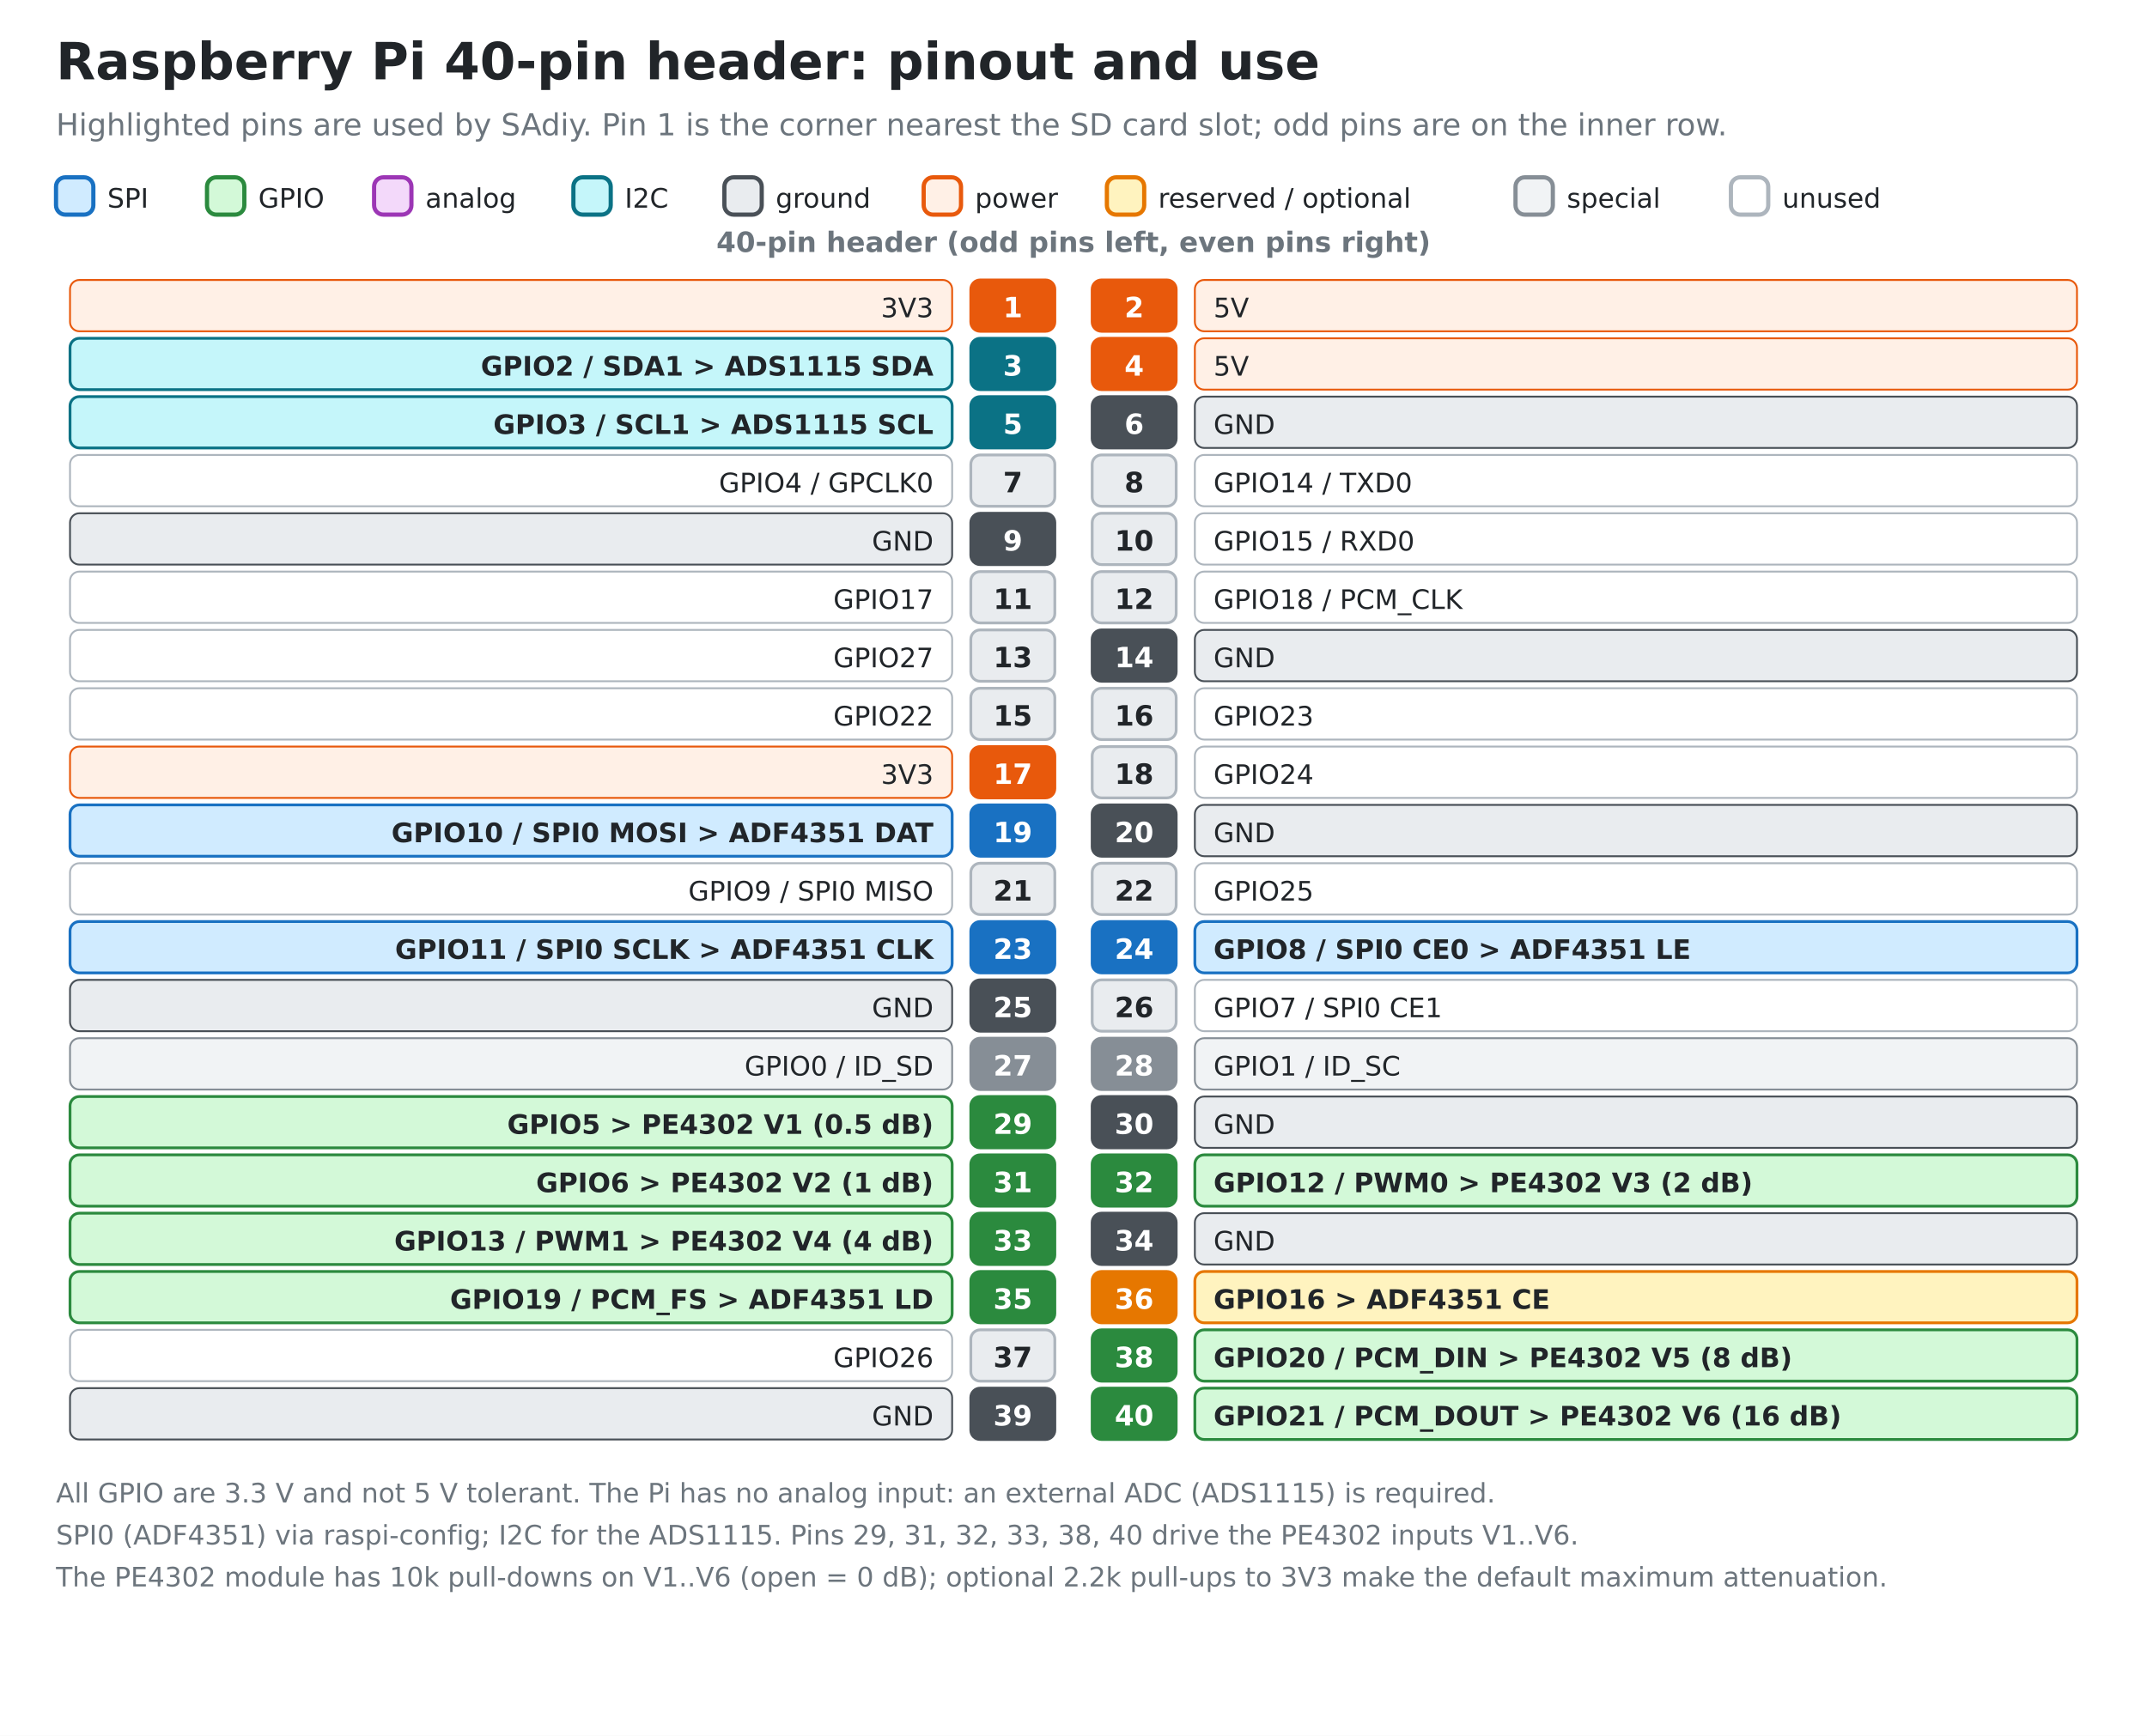
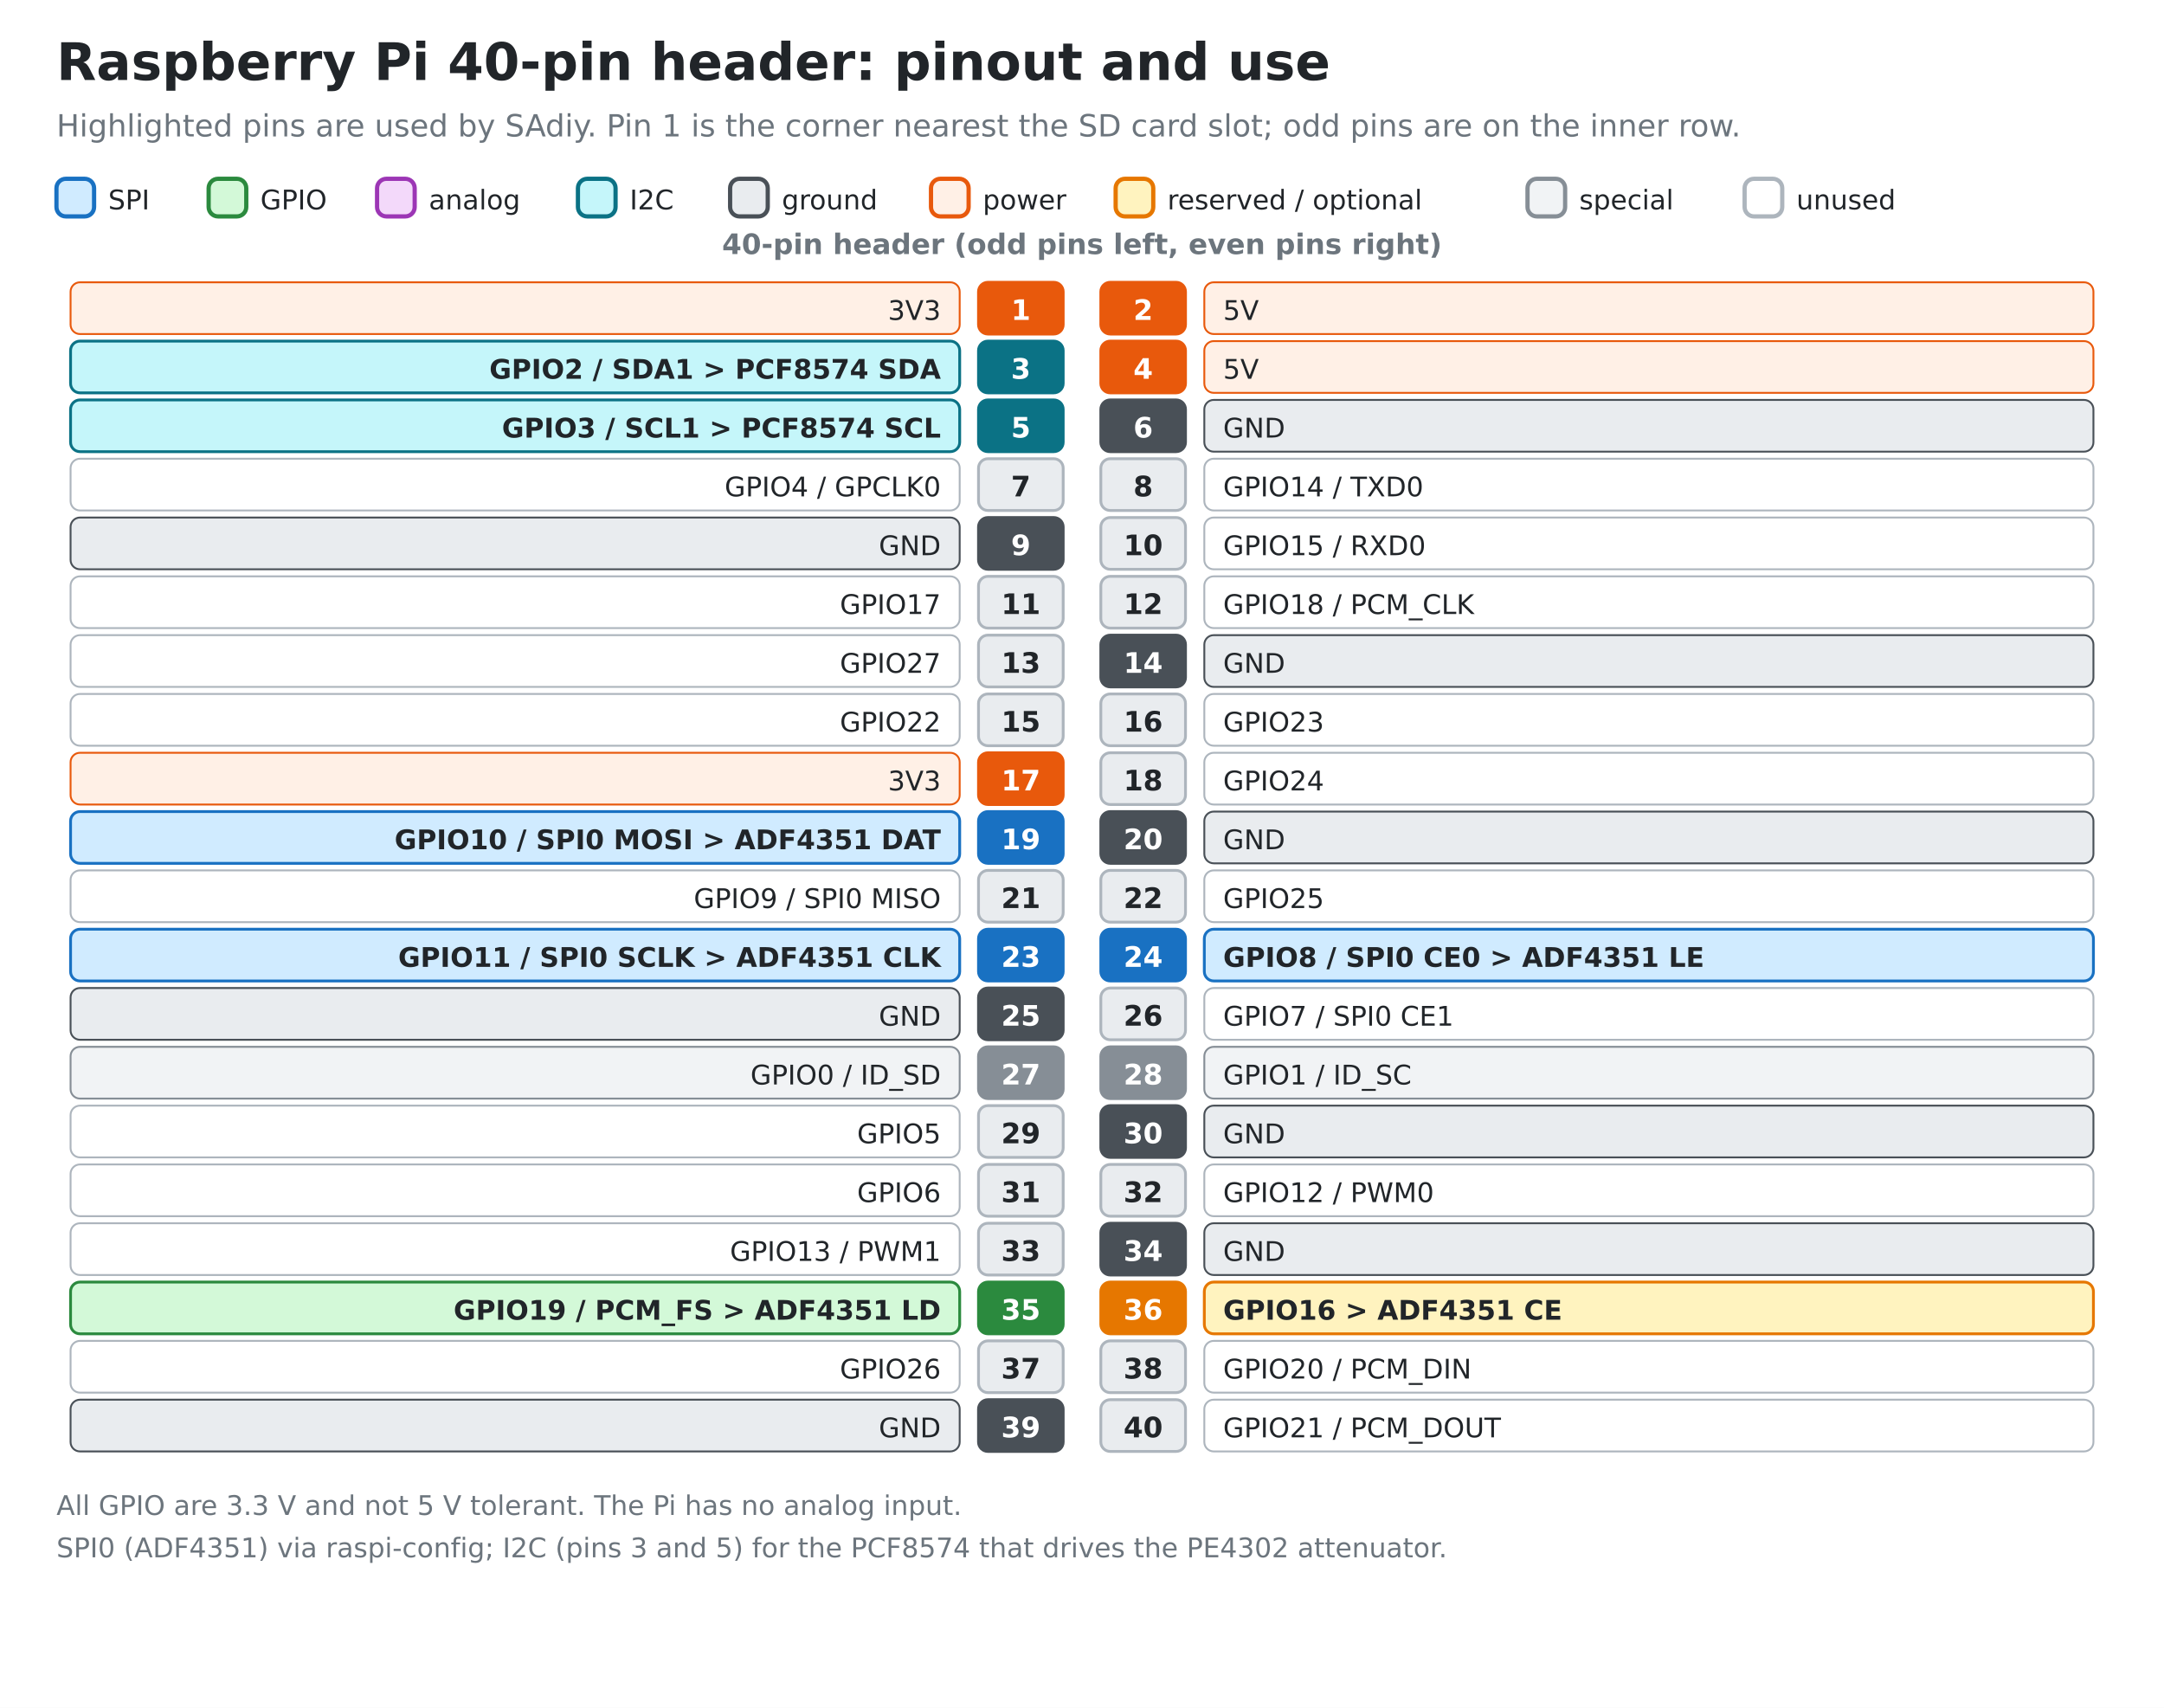
- <svg xmlns="http://www.w3.org/2000/svg" width="920" height="744" viewBox="0 0 920 744">
+ <svg xmlns="http://www.w3.org/2000/svg" width="920" height="726" viewBox="0 0 920 726">
  <defs />
-   <rect x="0" y="0" width="920" height="744" fill="#ffffff" />
+   <rect x="0" y="0" width="920" height="726" fill="#ffffff" />
  <text x="24.0" y="34.0" font-family="DejaVu Sans, Arial, Helvetica, sans-serif" font-size="22" text-anchor="start" font-weight="bold" fill="#212529">Raspberry Pi 40-pin header: pinout and use</text>
  <text x="24.0" y="58.0" font-family="DejaVu Sans, Arial, Helvetica, sans-serif" font-size="13" text-anchor="start" font-weight="normal" fill="#6c757d">Highlighted pins are used by SAdiy. Pin 1 is the corner nearest the SD card slot; odd pins are on the inner row.</text>
  <rect x="24.0" y="76.0" width="16.0" height="16.0" rx="4" fill="#d0ebff" stroke="#1971c2" stroke-width="1.8" />
  <text x="46.0" y="89.0" font-family="DejaVu Sans, Arial, Helvetica, sans-serif" font-size="11.5" text-anchor="start" font-weight="normal" fill="#212529">SPI</text>
  <rect x="88.7" y="76.0" width="16.0" height="16.0" rx="4" fill="#d3f9d8" stroke="#2b8a3e" stroke-width="1.8" />
  <text x="110.7" y="89.0" font-family="DejaVu Sans, Arial, Helvetica, sans-serif" font-size="11.5" text-anchor="start" font-weight="normal" fill="#212529">GPIO</text>
  <rect x="160.3" y="76.0" width="16.0" height="16.0" rx="4" fill="#f3d9fa" stroke="#9c36b5" stroke-width="1.8" />
  <text x="182.3" y="89.0" font-family="DejaVu Sans, Arial, Helvetica, sans-serif" font-size="11.5" text-anchor="start" font-weight="normal" fill="#212529">analog</text>
  <rect x="245.7" y="76.0" width="16.0" height="16.0" rx="4" fill="#c5f6fa" stroke="#0b7285" stroke-width="1.8" />
  <text x="267.7" y="89.0" font-family="DejaVu Sans, Arial, Helvetica, sans-serif" font-size="11.5" text-anchor="start" font-weight="normal" fill="#212529">I2C</text>
  <rect x="310.4" y="76.0" width="16.0" height="16.0" rx="4" fill="#e9ecef" stroke="#495057" stroke-width="1.8" />
  <text x="332.4" y="89.0" font-family="DejaVu Sans, Arial, Helvetica, sans-serif" font-size="11.5" text-anchor="start" font-weight="normal" fill="#212529">ground</text>
  <rect x="395.8" y="76.0" width="16.0" height="16.0" rx="4" fill="#fff0e6" stroke="#e8590c" stroke-width="1.8" />
  <text x="417.8" y="89.0" font-family="DejaVu Sans, Arial, Helvetica, sans-serif" font-size="11.5" text-anchor="start" font-weight="normal" fill="#212529">power</text>
  <rect x="474.3" y="76.0" width="16.0" height="16.0" rx="4" fill="#fff3bf" stroke="#e67700" stroke-width="1.8" />
  <text x="496.3" y="89.0" font-family="DejaVu Sans, Arial, Helvetica, sans-serif" font-size="11.5" text-anchor="start" font-weight="normal" fill="#212529">reserved / optional</text>
  <rect x="649.4" y="76.0" width="16.0" height="16.0" rx="4" fill="#f1f3f5" stroke="#868e96" stroke-width="1.8" />
  <text x="671.4" y="89.0" font-family="DejaVu Sans, Arial, Helvetica, sans-serif" font-size="11.5" text-anchor="start" font-weight="normal" fill="#212529">special</text>
  <rect x="741.7" y="76.0" width="16.0" height="16.0" rx="4" fill="#ffffff" stroke="#adb5bd" stroke-width="1.8" />
  <text x="763.7" y="89.0" font-family="DejaVu Sans, Arial, Helvetica, sans-serif" font-size="11.5" text-anchor="start" font-weight="normal" fill="#212529">unused</text>
  <text x="460.0" y="108.0" font-family="DejaVu Sans, Arial, Helvetica, sans-serif" font-size="12" text-anchor="middle" font-weight="bold" fill="#6c757d">40-pin header (odd pins left, even pins right)</text>
  <rect x="416.0" y="120.0" width="36.0" height="22.0" rx="4" fill="#e8590c" stroke="#e8590c" stroke-width="1.2" />
  <text x="434.0" y="136.0" font-family="DejaVu Sans, Arial, Helvetica, sans-serif" font-size="12" text-anchor="middle" font-weight="bold" fill="#ffffff">1</text>
  <rect x="30.0" y="120.0" width="378.0" height="22.0" rx="4" fill="#fff0e6" stroke="#e8590c" stroke-width="0.8" />
  <text x="400.0" y="136.0" font-family="DejaVu Sans, Arial, Helvetica, sans-serif" font-size="11.5" text-anchor="end" font-weight="normal" fill="#212529">3V3</text>
  <rect x="468.0" y="120.0" width="36.0" height="22.0" rx="4" fill="#e8590c" stroke="#e8590c" stroke-width="1.2" />
  <text x="486.0" y="136.0" font-family="DejaVu Sans, Arial, Helvetica, sans-serif" font-size="12" text-anchor="middle" font-weight="bold" fill="#ffffff">2</text>
  <rect x="512.0" y="120.0" width="378.0" height="22.0" rx="4" fill="#fff0e6" stroke="#e8590c" stroke-width="0.8" />
  <text x="520.0" y="136.0" font-family="DejaVu Sans, Arial, Helvetica, sans-serif" font-size="11.5" text-anchor="start" font-weight="normal" fill="#212529">5V</text>
  <rect x="416.0" y="145.0" width="36.0" height="22.0" rx="4" fill="#0b7285" stroke="#0b7285" stroke-width="1.2" />
  <text x="434.0" y="161.0" font-family="DejaVu Sans, Arial, Helvetica, sans-serif" font-size="12" text-anchor="middle" font-weight="bold" fill="#ffffff">3</text>
  <rect x="30.0" y="145.0" width="378.0" height="22.0" rx="4" fill="#c5f6fa" stroke="#0b7285" stroke-width="1.2" />
-   <text x="400.0" y="161.0" font-family="DejaVu Sans, Arial, Helvetica, sans-serif" font-size="11.5" text-anchor="end" font-weight="bold" fill="#212529">GPIO2 / SDA1   &gt;   ADS1115 SDA</text>
+   <text x="400.0" y="161.0" font-family="DejaVu Sans, Arial, Helvetica, sans-serif" font-size="11.5" text-anchor="end" font-weight="bold" fill="#212529">GPIO2 / SDA1   &gt;   PCF8574 SDA</text>
  <rect x="468.0" y="145.0" width="36.0" height="22.0" rx="4" fill="#e8590c" stroke="#e8590c" stroke-width="1.2" />
  <text x="486.0" y="161.0" font-family="DejaVu Sans, Arial, Helvetica, sans-serif" font-size="12" text-anchor="middle" font-weight="bold" fill="#ffffff">4</text>
  <rect x="512.0" y="145.0" width="378.0" height="22.0" rx="4" fill="#fff0e6" stroke="#e8590c" stroke-width="0.8" />
  <text x="520.0" y="161.0" font-family="DejaVu Sans, Arial, Helvetica, sans-serif" font-size="11.5" text-anchor="start" font-weight="normal" fill="#212529">5V</text>
  <rect x="416.0" y="170.0" width="36.0" height="22.0" rx="4" fill="#0b7285" stroke="#0b7285" stroke-width="1.2" />
  <text x="434.0" y="186.0" font-family="DejaVu Sans, Arial, Helvetica, sans-serif" font-size="12" text-anchor="middle" font-weight="bold" fill="#ffffff">5</text>
  <rect x="30.0" y="170.0" width="378.0" height="22.0" rx="4" fill="#c5f6fa" stroke="#0b7285" stroke-width="1.2" />
-   <text x="400.0" y="186.0" font-family="DejaVu Sans, Arial, Helvetica, sans-serif" font-size="11.5" text-anchor="end" font-weight="bold" fill="#212529">GPIO3 / SCL1   &gt;   ADS1115 SCL</text>
+   <text x="400.0" y="186.0" font-family="DejaVu Sans, Arial, Helvetica, sans-serif" font-size="11.5" text-anchor="end" font-weight="bold" fill="#212529">GPIO3 / SCL1   &gt;   PCF8574 SCL</text>
  <rect x="468.0" y="170.0" width="36.0" height="22.0" rx="4" fill="#495057" stroke="#495057" stroke-width="1.2" />
  <text x="486.0" y="186.0" font-family="DejaVu Sans, Arial, Helvetica, sans-serif" font-size="12" text-anchor="middle" font-weight="bold" fill="#ffffff">6</text>
  <rect x="512.0" y="170.0" width="378.0" height="22.0" rx="4" fill="#e9ecef" stroke="#495057" stroke-width="0.8" />
  <text x="520.0" y="186.0" font-family="DejaVu Sans, Arial, Helvetica, sans-serif" font-size="11.5" text-anchor="start" font-weight="normal" fill="#212529">GND</text>
  <rect x="416.0" y="195.0" width="36.0" height="22.0" rx="4" fill="#e9ecef" stroke="#adb5bd" stroke-width="1.2" />
  <text x="434.0" y="211.0" font-family="DejaVu Sans, Arial, Helvetica, sans-serif" font-size="12" text-anchor="middle" font-weight="bold" fill="#212529">7</text>
  <rect x="30.0" y="195.0" width="378.0" height="22.0" rx="4" fill="#ffffff" stroke="#adb5bd" stroke-width="0.8" />
  <text x="400.0" y="211.0" font-family="DejaVu Sans, Arial, Helvetica, sans-serif" font-size="11.5" text-anchor="end" font-weight="normal" fill="#212529">GPIO4 / GPCLK0</text>
  <rect x="468.0" y="195.0" width="36.0" height="22.0" rx="4" fill="#e9ecef" stroke="#adb5bd" stroke-width="1.2" />
  <text x="486.0" y="211.0" font-family="DejaVu Sans, Arial, Helvetica, sans-serif" font-size="12" text-anchor="middle" font-weight="bold" fill="#212529">8</text>
  <rect x="512.0" y="195.0" width="378.0" height="22.0" rx="4" fill="#ffffff" stroke="#adb5bd" stroke-width="0.8" />
  <text x="520.0" y="211.0" font-family="DejaVu Sans, Arial, Helvetica, sans-serif" font-size="11.5" text-anchor="start" font-weight="normal" fill="#212529">GPIO14 / TXD0</text>
  <rect x="416.0" y="220.0" width="36.0" height="22.0" rx="4" fill="#495057" stroke="#495057" stroke-width="1.2" />
  <text x="434.0" y="236.0" font-family="DejaVu Sans, Arial, Helvetica, sans-serif" font-size="12" text-anchor="middle" font-weight="bold" fill="#ffffff">9</text>
  <rect x="30.0" y="220.0" width="378.0" height="22.0" rx="4" fill="#e9ecef" stroke="#495057" stroke-width="0.8" />
  <text x="400.0" y="236.0" font-family="DejaVu Sans, Arial, Helvetica, sans-serif" font-size="11.5" text-anchor="end" font-weight="normal" fill="#212529">GND</text>
  <rect x="468.0" y="220.0" width="36.0" height="22.0" rx="4" fill="#e9ecef" stroke="#adb5bd" stroke-width="1.2" />
  <text x="486.0" y="236.0" font-family="DejaVu Sans, Arial, Helvetica, sans-serif" font-size="12" text-anchor="middle" font-weight="bold" fill="#212529">10</text>
  <rect x="512.0" y="220.0" width="378.0" height="22.0" rx="4" fill="#ffffff" stroke="#adb5bd" stroke-width="0.8" />
  <text x="520.0" y="236.0" font-family="DejaVu Sans, Arial, Helvetica, sans-serif" font-size="11.5" text-anchor="start" font-weight="normal" fill="#212529">GPIO15 / RXD0</text>
  <rect x="416.0" y="245.0" width="36.0" height="22.0" rx="4" fill="#e9ecef" stroke="#adb5bd" stroke-width="1.2" />
  <text x="434.0" y="261.0" font-family="DejaVu Sans, Arial, Helvetica, sans-serif" font-size="12" text-anchor="middle" font-weight="bold" fill="#212529">11</text>
  <rect x="30.0" y="245.0" width="378.0" height="22.0" rx="4" fill="#ffffff" stroke="#adb5bd" stroke-width="0.8" />
  <text x="400.0" y="261.0" font-family="DejaVu Sans, Arial, Helvetica, sans-serif" font-size="11.5" text-anchor="end" font-weight="normal" fill="#212529">GPIO17</text>
  <rect x="468.0" y="245.0" width="36.0" height="22.0" rx="4" fill="#e9ecef" stroke="#adb5bd" stroke-width="1.2" />
  <text x="486.0" y="261.0" font-family="DejaVu Sans, Arial, Helvetica, sans-serif" font-size="12" text-anchor="middle" font-weight="bold" fill="#212529">12</text>
  <rect x="512.0" y="245.0" width="378.0" height="22.0" rx="4" fill="#ffffff" stroke="#adb5bd" stroke-width="0.8" />
  <text x="520.0" y="261.0" font-family="DejaVu Sans, Arial, Helvetica, sans-serif" font-size="11.5" text-anchor="start" font-weight="normal" fill="#212529">GPIO18 / PCM_CLK</text>
  <rect x="416.0" y="270.0" width="36.0" height="22.0" rx="4" fill="#e9ecef" stroke="#adb5bd" stroke-width="1.2" />
  <text x="434.0" y="286.0" font-family="DejaVu Sans, Arial, Helvetica, sans-serif" font-size="12" text-anchor="middle" font-weight="bold" fill="#212529">13</text>
  <rect x="30.0" y="270.0" width="378.0" height="22.0" rx="4" fill="#ffffff" stroke="#adb5bd" stroke-width="0.8" />
  <text x="400.0" y="286.0" font-family="DejaVu Sans, Arial, Helvetica, sans-serif" font-size="11.5" text-anchor="end" font-weight="normal" fill="#212529">GPIO27</text>
  <rect x="468.0" y="270.0" width="36.0" height="22.0" rx="4" fill="#495057" stroke="#495057" stroke-width="1.2" />
  <text x="486.0" y="286.0" font-family="DejaVu Sans, Arial, Helvetica, sans-serif" font-size="12" text-anchor="middle" font-weight="bold" fill="#ffffff">14</text>
  <rect x="512.0" y="270.0" width="378.0" height="22.0" rx="4" fill="#e9ecef" stroke="#495057" stroke-width="0.8" />
  <text x="520.0" y="286.0" font-family="DejaVu Sans, Arial, Helvetica, sans-serif" font-size="11.5" text-anchor="start" font-weight="normal" fill="#212529">GND</text>
  <rect x="416.0" y="295.0" width="36.0" height="22.0" rx="4" fill="#e9ecef" stroke="#adb5bd" stroke-width="1.2" />
  <text x="434.0" y="311.0" font-family="DejaVu Sans, Arial, Helvetica, sans-serif" font-size="12" text-anchor="middle" font-weight="bold" fill="#212529">15</text>
  <rect x="30.0" y="295.0" width="378.0" height="22.0" rx="4" fill="#ffffff" stroke="#adb5bd" stroke-width="0.8" />
  <text x="400.0" y="311.0" font-family="DejaVu Sans, Arial, Helvetica, sans-serif" font-size="11.5" text-anchor="end" font-weight="normal" fill="#212529">GPIO22</text>
  <rect x="468.0" y="295.0" width="36.0" height="22.0" rx="4" fill="#e9ecef" stroke="#adb5bd" stroke-width="1.2" />
  <text x="486.0" y="311.0" font-family="DejaVu Sans, Arial, Helvetica, sans-serif" font-size="12" text-anchor="middle" font-weight="bold" fill="#212529">16</text>
  <rect x="512.0" y="295.0" width="378.0" height="22.0" rx="4" fill="#ffffff" stroke="#adb5bd" stroke-width="0.8" />
  <text x="520.0" y="311.0" font-family="DejaVu Sans, Arial, Helvetica, sans-serif" font-size="11.5" text-anchor="start" font-weight="normal" fill="#212529">GPIO23</text>
  <rect x="416.0" y="320.0" width="36.0" height="22.0" rx="4" fill="#e8590c" stroke="#e8590c" stroke-width="1.2" />
  <text x="434.0" y="336.0" font-family="DejaVu Sans, Arial, Helvetica, sans-serif" font-size="12" text-anchor="middle" font-weight="bold" fill="#ffffff">17</text>
  <rect x="30.0" y="320.0" width="378.0" height="22.0" rx="4" fill="#fff0e6" stroke="#e8590c" stroke-width="0.8" />
  <text x="400.0" y="336.0" font-family="DejaVu Sans, Arial, Helvetica, sans-serif" font-size="11.5" text-anchor="end" font-weight="normal" fill="#212529">3V3</text>
  <rect x="468.0" y="320.0" width="36.0" height="22.0" rx="4" fill="#e9ecef" stroke="#adb5bd" stroke-width="1.2" />
  <text x="486.0" y="336.0" font-family="DejaVu Sans, Arial, Helvetica, sans-serif" font-size="12" text-anchor="middle" font-weight="bold" fill="#212529">18</text>
  <rect x="512.0" y="320.0" width="378.0" height="22.0" rx="4" fill="#ffffff" stroke="#adb5bd" stroke-width="0.8" />
  <text x="520.0" y="336.0" font-family="DejaVu Sans, Arial, Helvetica, sans-serif" font-size="11.5" text-anchor="start" font-weight="normal" fill="#212529">GPIO24</text>
  <rect x="416.0" y="345.0" width="36.0" height="22.0" rx="4" fill="#1971c2" stroke="#1971c2" stroke-width="1.2" />
  <text x="434.0" y="361.0" font-family="DejaVu Sans, Arial, Helvetica, sans-serif" font-size="12" text-anchor="middle" font-weight="bold" fill="#ffffff">19</text>
  <rect x="30.0" y="345.0" width="378.0" height="22.0" rx="4" fill="#d0ebff" stroke="#1971c2" stroke-width="1.2" />
  <text x="400.0" y="361.0" font-family="DejaVu Sans, Arial, Helvetica, sans-serif" font-size="11.5" text-anchor="end" font-weight="bold" fill="#212529">GPIO10 / SPI0 MOSI   &gt;   ADF4351 DAT</text>
  <rect x="468.0" y="345.0" width="36.0" height="22.0" rx="4" fill="#495057" stroke="#495057" stroke-width="1.2" />
  <text x="486.0" y="361.0" font-family="DejaVu Sans, Arial, Helvetica, sans-serif" font-size="12" text-anchor="middle" font-weight="bold" fill="#ffffff">20</text>
  <rect x="512.0" y="345.0" width="378.0" height="22.0" rx="4" fill="#e9ecef" stroke="#495057" stroke-width="0.8" />
  <text x="520.0" y="361.0" font-family="DejaVu Sans, Arial, Helvetica, sans-serif" font-size="11.5" text-anchor="start" font-weight="normal" fill="#212529">GND</text>
  <rect x="416.0" y="370.0" width="36.0" height="22.0" rx="4" fill="#e9ecef" stroke="#adb5bd" stroke-width="1.2" />
  <text x="434.0" y="386.0" font-family="DejaVu Sans, Arial, Helvetica, sans-serif" font-size="12" text-anchor="middle" font-weight="bold" fill="#212529">21</text>
  <rect x="30.0" y="370.0" width="378.0" height="22.0" rx="4" fill="#ffffff" stroke="#adb5bd" stroke-width="0.8" />
  <text x="400.0" y="386.0" font-family="DejaVu Sans, Arial, Helvetica, sans-serif" font-size="11.5" text-anchor="end" font-weight="normal" fill="#212529">GPIO9 / SPI0 MISO</text>
  <rect x="468.0" y="370.0" width="36.0" height="22.0" rx="4" fill="#e9ecef" stroke="#adb5bd" stroke-width="1.2" />
  <text x="486.0" y="386.0" font-family="DejaVu Sans, Arial, Helvetica, sans-serif" font-size="12" text-anchor="middle" font-weight="bold" fill="#212529">22</text>
  <rect x="512.0" y="370.0" width="378.0" height="22.0" rx="4" fill="#ffffff" stroke="#adb5bd" stroke-width="0.8" />
  <text x="520.0" y="386.0" font-family="DejaVu Sans, Arial, Helvetica, sans-serif" font-size="11.5" text-anchor="start" font-weight="normal" fill="#212529">GPIO25</text>
  <rect x="416.0" y="395.0" width="36.0" height="22.0" rx="4" fill="#1971c2" stroke="#1971c2" stroke-width="1.2" />
  <text x="434.0" y="411.0" font-family="DejaVu Sans, Arial, Helvetica, sans-serif" font-size="12" text-anchor="middle" font-weight="bold" fill="#ffffff">23</text>
  <rect x="30.0" y="395.0" width="378.0" height="22.0" rx="4" fill="#d0ebff" stroke="#1971c2" stroke-width="1.2" />
  <text x="400.0" y="411.0" font-family="DejaVu Sans, Arial, Helvetica, sans-serif" font-size="11.5" text-anchor="end" font-weight="bold" fill="#212529">GPIO11 / SPI0 SCLK   &gt;   ADF4351 CLK</text>
  <rect x="468.0" y="395.0" width="36.0" height="22.0" rx="4" fill="#1971c2" stroke="#1971c2" stroke-width="1.2" />
  <text x="486.0" y="411.0" font-family="DejaVu Sans, Arial, Helvetica, sans-serif" font-size="12" text-anchor="middle" font-weight="bold" fill="#ffffff">24</text>
  <rect x="512.0" y="395.0" width="378.0" height="22.0" rx="4" fill="#d0ebff" stroke="#1971c2" stroke-width="1.2" />
  <text x="520.0" y="411.0" font-family="DejaVu Sans, Arial, Helvetica, sans-serif" font-size="11.5" text-anchor="start" font-weight="bold" fill="#212529">GPIO8 / SPI0 CE0   &gt;   ADF4351 LE</text>
  <rect x="416.0" y="420.0" width="36.0" height="22.0" rx="4" fill="#495057" stroke="#495057" stroke-width="1.2" />
  <text x="434.0" y="436.0" font-family="DejaVu Sans, Arial, Helvetica, sans-serif" font-size="12" text-anchor="middle" font-weight="bold" fill="#ffffff">25</text>
  <rect x="30.0" y="420.0" width="378.0" height="22.0" rx="4" fill="#e9ecef" stroke="#495057" stroke-width="0.8" />
  <text x="400.0" y="436.0" font-family="DejaVu Sans, Arial, Helvetica, sans-serif" font-size="11.5" text-anchor="end" font-weight="normal" fill="#212529">GND</text>
  <rect x="468.0" y="420.0" width="36.0" height="22.0" rx="4" fill="#e9ecef" stroke="#adb5bd" stroke-width="1.2" />
  <text x="486.0" y="436.0" font-family="DejaVu Sans, Arial, Helvetica, sans-serif" font-size="12" text-anchor="middle" font-weight="bold" fill="#212529">26</text>
  <rect x="512.0" y="420.0" width="378.0" height="22.0" rx="4" fill="#ffffff" stroke="#adb5bd" stroke-width="0.8" />
  <text x="520.0" y="436.0" font-family="DejaVu Sans, Arial, Helvetica, sans-serif" font-size="11.5" text-anchor="start" font-weight="normal" fill="#212529">GPIO7 / SPI0 CE1</text>
  <rect x="416.0" y="445.0" width="36.0" height="22.0" rx="4" fill="#868e96" stroke="#868e96" stroke-width="1.2" />
  <text x="434.0" y="461.0" font-family="DejaVu Sans, Arial, Helvetica, sans-serif" font-size="12" text-anchor="middle" font-weight="bold" fill="#ffffff">27</text>
  <rect x="30.0" y="445.0" width="378.0" height="22.0" rx="4" fill="#f1f3f5" stroke="#868e96" stroke-width="0.8" />
  <text x="400.0" y="461.0" font-family="DejaVu Sans, Arial, Helvetica, sans-serif" font-size="11.5" text-anchor="end" font-weight="normal" fill="#212529">GPIO0 / ID_SD</text>
  <rect x="468.0" y="445.0" width="36.0" height="22.0" rx="4" fill="#868e96" stroke="#868e96" stroke-width="1.2" />
  <text x="486.0" y="461.0" font-family="DejaVu Sans, Arial, Helvetica, sans-serif" font-size="12" text-anchor="middle" font-weight="bold" fill="#ffffff">28</text>
  <rect x="512.0" y="445.0" width="378.0" height="22.0" rx="4" fill="#f1f3f5" stroke="#868e96" stroke-width="0.8" />
  <text x="520.0" y="461.0" font-family="DejaVu Sans, Arial, Helvetica, sans-serif" font-size="11.5" text-anchor="start" font-weight="normal" fill="#212529">GPIO1 / ID_SC</text>
-   <rect x="416.0" y="470.0" width="36.0" height="22.0" rx="4" fill="#2b8a3e" stroke="#2b8a3e" stroke-width="1.2" />
-   <text x="434.0" y="486.0" font-family="DejaVu Sans, Arial, Helvetica, sans-serif" font-size="12" text-anchor="middle" font-weight="bold" fill="#ffffff">29</text>
-   <rect x="30.0" y="470.0" width="378.0" height="22.0" rx="4" fill="#d3f9d8" stroke="#2b8a3e" stroke-width="1.2" />
-   <text x="400.0" y="486.0" font-family="DejaVu Sans, Arial, Helvetica, sans-serif" font-size="11.5" text-anchor="end" font-weight="bold" fill="#212529">GPIO5   &gt;   PE4302 V1 (0.5 dB)</text>
+   <rect x="416.0" y="470.0" width="36.0" height="22.0" rx="4" fill="#e9ecef" stroke="#adb5bd" stroke-width="1.2" />
+   <text x="434.0" y="486.0" font-family="DejaVu Sans, Arial, Helvetica, sans-serif" font-size="12" text-anchor="middle" font-weight="bold" fill="#212529">29</text>
+   <rect x="30.0" y="470.0" width="378.0" height="22.0" rx="4" fill="#ffffff" stroke="#adb5bd" stroke-width="0.8" />
+   <text x="400.0" y="486.0" font-family="DejaVu Sans, Arial, Helvetica, sans-serif" font-size="11.5" text-anchor="end" font-weight="normal" fill="#212529">GPIO5</text>
  <rect x="468.0" y="470.0" width="36.0" height="22.0" rx="4" fill="#495057" stroke="#495057" stroke-width="1.2" />
  <text x="486.0" y="486.0" font-family="DejaVu Sans, Arial, Helvetica, sans-serif" font-size="12" text-anchor="middle" font-weight="bold" fill="#ffffff">30</text>
  <rect x="512.0" y="470.0" width="378.0" height="22.0" rx="4" fill="#e9ecef" stroke="#495057" stroke-width="0.8" />
  <text x="520.0" y="486.0" font-family="DejaVu Sans, Arial, Helvetica, sans-serif" font-size="11.5" text-anchor="start" font-weight="normal" fill="#212529">GND</text>
-   <rect x="416.0" y="495.0" width="36.0" height="22.0" rx="4" fill="#2b8a3e" stroke="#2b8a3e" stroke-width="1.2" />
-   <text x="434.0" y="511.0" font-family="DejaVu Sans, Arial, Helvetica, sans-serif" font-size="12" text-anchor="middle" font-weight="bold" fill="#ffffff">31</text>
-   <rect x="30.0" y="495.0" width="378.0" height="22.0" rx="4" fill="#d3f9d8" stroke="#2b8a3e" stroke-width="1.2" />
-   <text x="400.0" y="511.0" font-family="DejaVu Sans, Arial, Helvetica, sans-serif" font-size="11.5" text-anchor="end" font-weight="bold" fill="#212529">GPIO6   &gt;   PE4302 V2 (1 dB)</text>
-   <rect x="468.0" y="495.0" width="36.0" height="22.0" rx="4" fill="#2b8a3e" stroke="#2b8a3e" stroke-width="1.2" />
-   <text x="486.0" y="511.0" font-family="DejaVu Sans, Arial, Helvetica, sans-serif" font-size="12" text-anchor="middle" font-weight="bold" fill="#ffffff">32</text>
-   <rect x="512.0" y="495.0" width="378.0" height="22.0" rx="4" fill="#d3f9d8" stroke="#2b8a3e" stroke-width="1.2" />
-   <text x="520.0" y="511.0" font-family="DejaVu Sans, Arial, Helvetica, sans-serif" font-size="11.5" text-anchor="start" font-weight="bold" fill="#212529">GPIO12 / PWM0   &gt;   PE4302 V3 (2 dB)</text>
-   <rect x="416.0" y="520.0" width="36.0" height="22.0" rx="4" fill="#2b8a3e" stroke="#2b8a3e" stroke-width="1.2" />
-   <text x="434.0" y="536.0" font-family="DejaVu Sans, Arial, Helvetica, sans-serif" font-size="12" text-anchor="middle" font-weight="bold" fill="#ffffff">33</text>
-   <rect x="30.0" y="520.0" width="378.0" height="22.0" rx="4" fill="#d3f9d8" stroke="#2b8a3e" stroke-width="1.2" />
-   <text x="400.0" y="536.0" font-family="DejaVu Sans, Arial, Helvetica, sans-serif" font-size="11.5" text-anchor="end" font-weight="bold" fill="#212529">GPIO13 / PWM1   &gt;   PE4302 V4 (4 dB)</text>
+   <rect x="416.0" y="495.0" width="36.0" height="22.0" rx="4" fill="#e9ecef" stroke="#adb5bd" stroke-width="1.2" />
+   <text x="434.0" y="511.0" font-family="DejaVu Sans, Arial, Helvetica, sans-serif" font-size="12" text-anchor="middle" font-weight="bold" fill="#212529">31</text>
+   <rect x="30.0" y="495.0" width="378.0" height="22.0" rx="4" fill="#ffffff" stroke="#adb5bd" stroke-width="0.8" />
+   <text x="400.0" y="511.0" font-family="DejaVu Sans, Arial, Helvetica, sans-serif" font-size="11.5" text-anchor="end" font-weight="normal" fill="#212529">GPIO6</text>
+   <rect x="468.0" y="495.0" width="36.0" height="22.0" rx="4" fill="#e9ecef" stroke="#adb5bd" stroke-width="1.2" />
+   <text x="486.0" y="511.0" font-family="DejaVu Sans, Arial, Helvetica, sans-serif" font-size="12" text-anchor="middle" font-weight="bold" fill="#212529">32</text>
+   <rect x="512.0" y="495.0" width="378.0" height="22.0" rx="4" fill="#ffffff" stroke="#adb5bd" stroke-width="0.8" />
+   <text x="520.0" y="511.0" font-family="DejaVu Sans, Arial, Helvetica, sans-serif" font-size="11.5" text-anchor="start" font-weight="normal" fill="#212529">GPIO12 / PWM0</text>
+   <rect x="416.0" y="520.0" width="36.0" height="22.0" rx="4" fill="#e9ecef" stroke="#adb5bd" stroke-width="1.2" />
+   <text x="434.0" y="536.0" font-family="DejaVu Sans, Arial, Helvetica, sans-serif" font-size="12" text-anchor="middle" font-weight="bold" fill="#212529">33</text>
+   <rect x="30.0" y="520.0" width="378.0" height="22.0" rx="4" fill="#ffffff" stroke="#adb5bd" stroke-width="0.8" />
+   <text x="400.0" y="536.0" font-family="DejaVu Sans, Arial, Helvetica, sans-serif" font-size="11.5" text-anchor="end" font-weight="normal" fill="#212529">GPIO13 / PWM1</text>
  <rect x="468.0" y="520.0" width="36.0" height="22.0" rx="4" fill="#495057" stroke="#495057" stroke-width="1.2" />
  <text x="486.0" y="536.0" font-family="DejaVu Sans, Arial, Helvetica, sans-serif" font-size="12" text-anchor="middle" font-weight="bold" fill="#ffffff">34</text>
  <rect x="512.0" y="520.0" width="378.0" height="22.0" rx="4" fill="#e9ecef" stroke="#495057" stroke-width="0.8" />
  <text x="520.0" y="536.0" font-family="DejaVu Sans, Arial, Helvetica, sans-serif" font-size="11.5" text-anchor="start" font-weight="normal" fill="#212529">GND</text>
  <rect x="416.0" y="545.0" width="36.0" height="22.0" rx="4" fill="#2b8a3e" stroke="#2b8a3e" stroke-width="1.2" />
  <text x="434.0" y="561.0" font-family="DejaVu Sans, Arial, Helvetica, sans-serif" font-size="12" text-anchor="middle" font-weight="bold" fill="#ffffff">35</text>
  <rect x="30.0" y="545.0" width="378.0" height="22.0" rx="4" fill="#d3f9d8" stroke="#2b8a3e" stroke-width="1.2" />
  <text x="400.0" y="561.0" font-family="DejaVu Sans, Arial, Helvetica, sans-serif" font-size="11.5" text-anchor="end" font-weight="bold" fill="#212529">GPIO19 / PCM_FS   &gt;   ADF4351 LD</text>
  <rect x="468.0" y="545.0" width="36.0" height="22.0" rx="4" fill="#e67700" stroke="#e67700" stroke-width="1.2" />
  <text x="486.0" y="561.0" font-family="DejaVu Sans, Arial, Helvetica, sans-serif" font-size="12" text-anchor="middle" font-weight="bold" fill="#ffffff">36</text>
  <rect x="512.0" y="545.0" width="378.0" height="22.0" rx="4" fill="#fff3bf" stroke="#e67700" stroke-width="1.2" />
  <text x="520.0" y="561.0" font-family="DejaVu Sans, Arial, Helvetica, sans-serif" font-size="11.5" text-anchor="start" font-weight="bold" fill="#212529">GPIO16   &gt;   ADF4351 CE</text>
  <rect x="416.0" y="570.0" width="36.0" height="22.0" rx="4" fill="#e9ecef" stroke="#adb5bd" stroke-width="1.2" />
  <text x="434.0" y="586.0" font-family="DejaVu Sans, Arial, Helvetica, sans-serif" font-size="12" text-anchor="middle" font-weight="bold" fill="#212529">37</text>
  <rect x="30.0" y="570.0" width="378.0" height="22.0" rx="4" fill="#ffffff" stroke="#adb5bd" stroke-width="0.8" />
  <text x="400.0" y="586.0" font-family="DejaVu Sans, Arial, Helvetica, sans-serif" font-size="11.5" text-anchor="end" font-weight="normal" fill="#212529">GPIO26</text>
-   <rect x="468.0" y="570.0" width="36.0" height="22.0" rx="4" fill="#2b8a3e" stroke="#2b8a3e" stroke-width="1.2" />
-   <text x="486.0" y="586.0" font-family="DejaVu Sans, Arial, Helvetica, sans-serif" font-size="12" text-anchor="middle" font-weight="bold" fill="#ffffff">38</text>
-   <rect x="512.0" y="570.0" width="378.0" height="22.0" rx="4" fill="#d3f9d8" stroke="#2b8a3e" stroke-width="1.2" />
-   <text x="520.0" y="586.0" font-family="DejaVu Sans, Arial, Helvetica, sans-serif" font-size="11.5" text-anchor="start" font-weight="bold" fill="#212529">GPIO20 / PCM_DIN   &gt;   PE4302 V5 (8 dB)</text>
+   <rect x="468.0" y="570.0" width="36.0" height="22.0" rx="4" fill="#e9ecef" stroke="#adb5bd" stroke-width="1.2" />
+   <text x="486.0" y="586.0" font-family="DejaVu Sans, Arial, Helvetica, sans-serif" font-size="12" text-anchor="middle" font-weight="bold" fill="#212529">38</text>
+   <rect x="512.0" y="570.0" width="378.0" height="22.0" rx="4" fill="#ffffff" stroke="#adb5bd" stroke-width="0.8" />
+   <text x="520.0" y="586.0" font-family="DejaVu Sans, Arial, Helvetica, sans-serif" font-size="11.5" text-anchor="start" font-weight="normal" fill="#212529">GPIO20 / PCM_DIN</text>
  <rect x="416.0" y="595.0" width="36.0" height="22.0" rx="4" fill="#495057" stroke="#495057" stroke-width="1.2" />
  <text x="434.0" y="611.0" font-family="DejaVu Sans, Arial, Helvetica, sans-serif" font-size="12" text-anchor="middle" font-weight="bold" fill="#ffffff">39</text>
  <rect x="30.0" y="595.0" width="378.0" height="22.0" rx="4" fill="#e9ecef" stroke="#495057" stroke-width="0.8" />
  <text x="400.0" y="611.0" font-family="DejaVu Sans, Arial, Helvetica, sans-serif" font-size="11.5" text-anchor="end" font-weight="normal" fill="#212529">GND</text>
-   <rect x="468.0" y="595.0" width="36.0" height="22.0" rx="4" fill="#2b8a3e" stroke="#2b8a3e" stroke-width="1.2" />
-   <text x="486.0" y="611.0" font-family="DejaVu Sans, Arial, Helvetica, sans-serif" font-size="12" text-anchor="middle" font-weight="bold" fill="#ffffff">40</text>
-   <rect x="512.0" y="595.0" width="378.0" height="22.0" rx="4" fill="#d3f9d8" stroke="#2b8a3e" stroke-width="1.2" />
-   <text x="520.0" y="611.0" font-family="DejaVu Sans, Arial, Helvetica, sans-serif" font-size="11.5" text-anchor="start" font-weight="bold" fill="#212529">GPIO21 / PCM_DOUT   &gt;   PE4302 V6 (16 dB)</text>
-   <text x="24.0" y="644.0" font-family="DejaVu Sans, Arial, Helvetica, sans-serif" font-size="11.5" text-anchor="start" font-weight="normal" fill="#6c757d">All GPIO are 3.3 V and not 5 V tolerant. The Pi has no analog input: an external ADC (ADS1115) is required.</text>
-   <text x="24.0" y="662.0" font-family="DejaVu Sans, Arial, Helvetica, sans-serif" font-size="11.5" text-anchor="start" font-weight="normal" fill="#6c757d">SPI0 (ADF4351) via raspi-config; I2C for the ADS1115. Pins 29, 31, 32, 33, 38, 40 drive the PE4302 inputs V1..V6.</text>
-   <text x="24.0" y="680.0" font-family="DejaVu Sans, Arial, Helvetica, sans-serif" font-size="11.5" text-anchor="start" font-weight="normal" fill="#6c757d">The PE4302 module has 10k pull-downs on V1..V6 (open = 0 dB); optional 2.2k pull-ups to 3V3 make the default maximum attenuation.</text>
+   <rect x="468.0" y="595.0" width="36.0" height="22.0" rx="4" fill="#e9ecef" stroke="#adb5bd" stroke-width="1.2" />
+   <text x="486.0" y="611.0" font-family="DejaVu Sans, Arial, Helvetica, sans-serif" font-size="12" text-anchor="middle" font-weight="bold" fill="#212529">40</text>
+   <rect x="512.0" y="595.0" width="378.0" height="22.0" rx="4" fill="#ffffff" stroke="#adb5bd" stroke-width="0.8" />
+   <text x="520.0" y="611.0" font-family="DejaVu Sans, Arial, Helvetica, sans-serif" font-size="11.5" text-anchor="start" font-weight="normal" fill="#212529">GPIO21 / PCM_DOUT</text>
+   <text x="24.0" y="644.0" font-family="DejaVu Sans, Arial, Helvetica, sans-serif" font-size="11.5" text-anchor="start" font-weight="normal" fill="#6c757d">All GPIO are 3.3 V and not 5 V tolerant. The Pi has no analog input.</text>
+   <text x="24.0" y="662.0" font-family="DejaVu Sans, Arial, Helvetica, sans-serif" font-size="11.5" text-anchor="start" font-weight="normal" fill="#6c757d">SPI0 (ADF4351) via raspi-config; I2C (pins 3 and 5) for the PCF8574 that drives the PE4302 attenuator.</text>
</svg>
